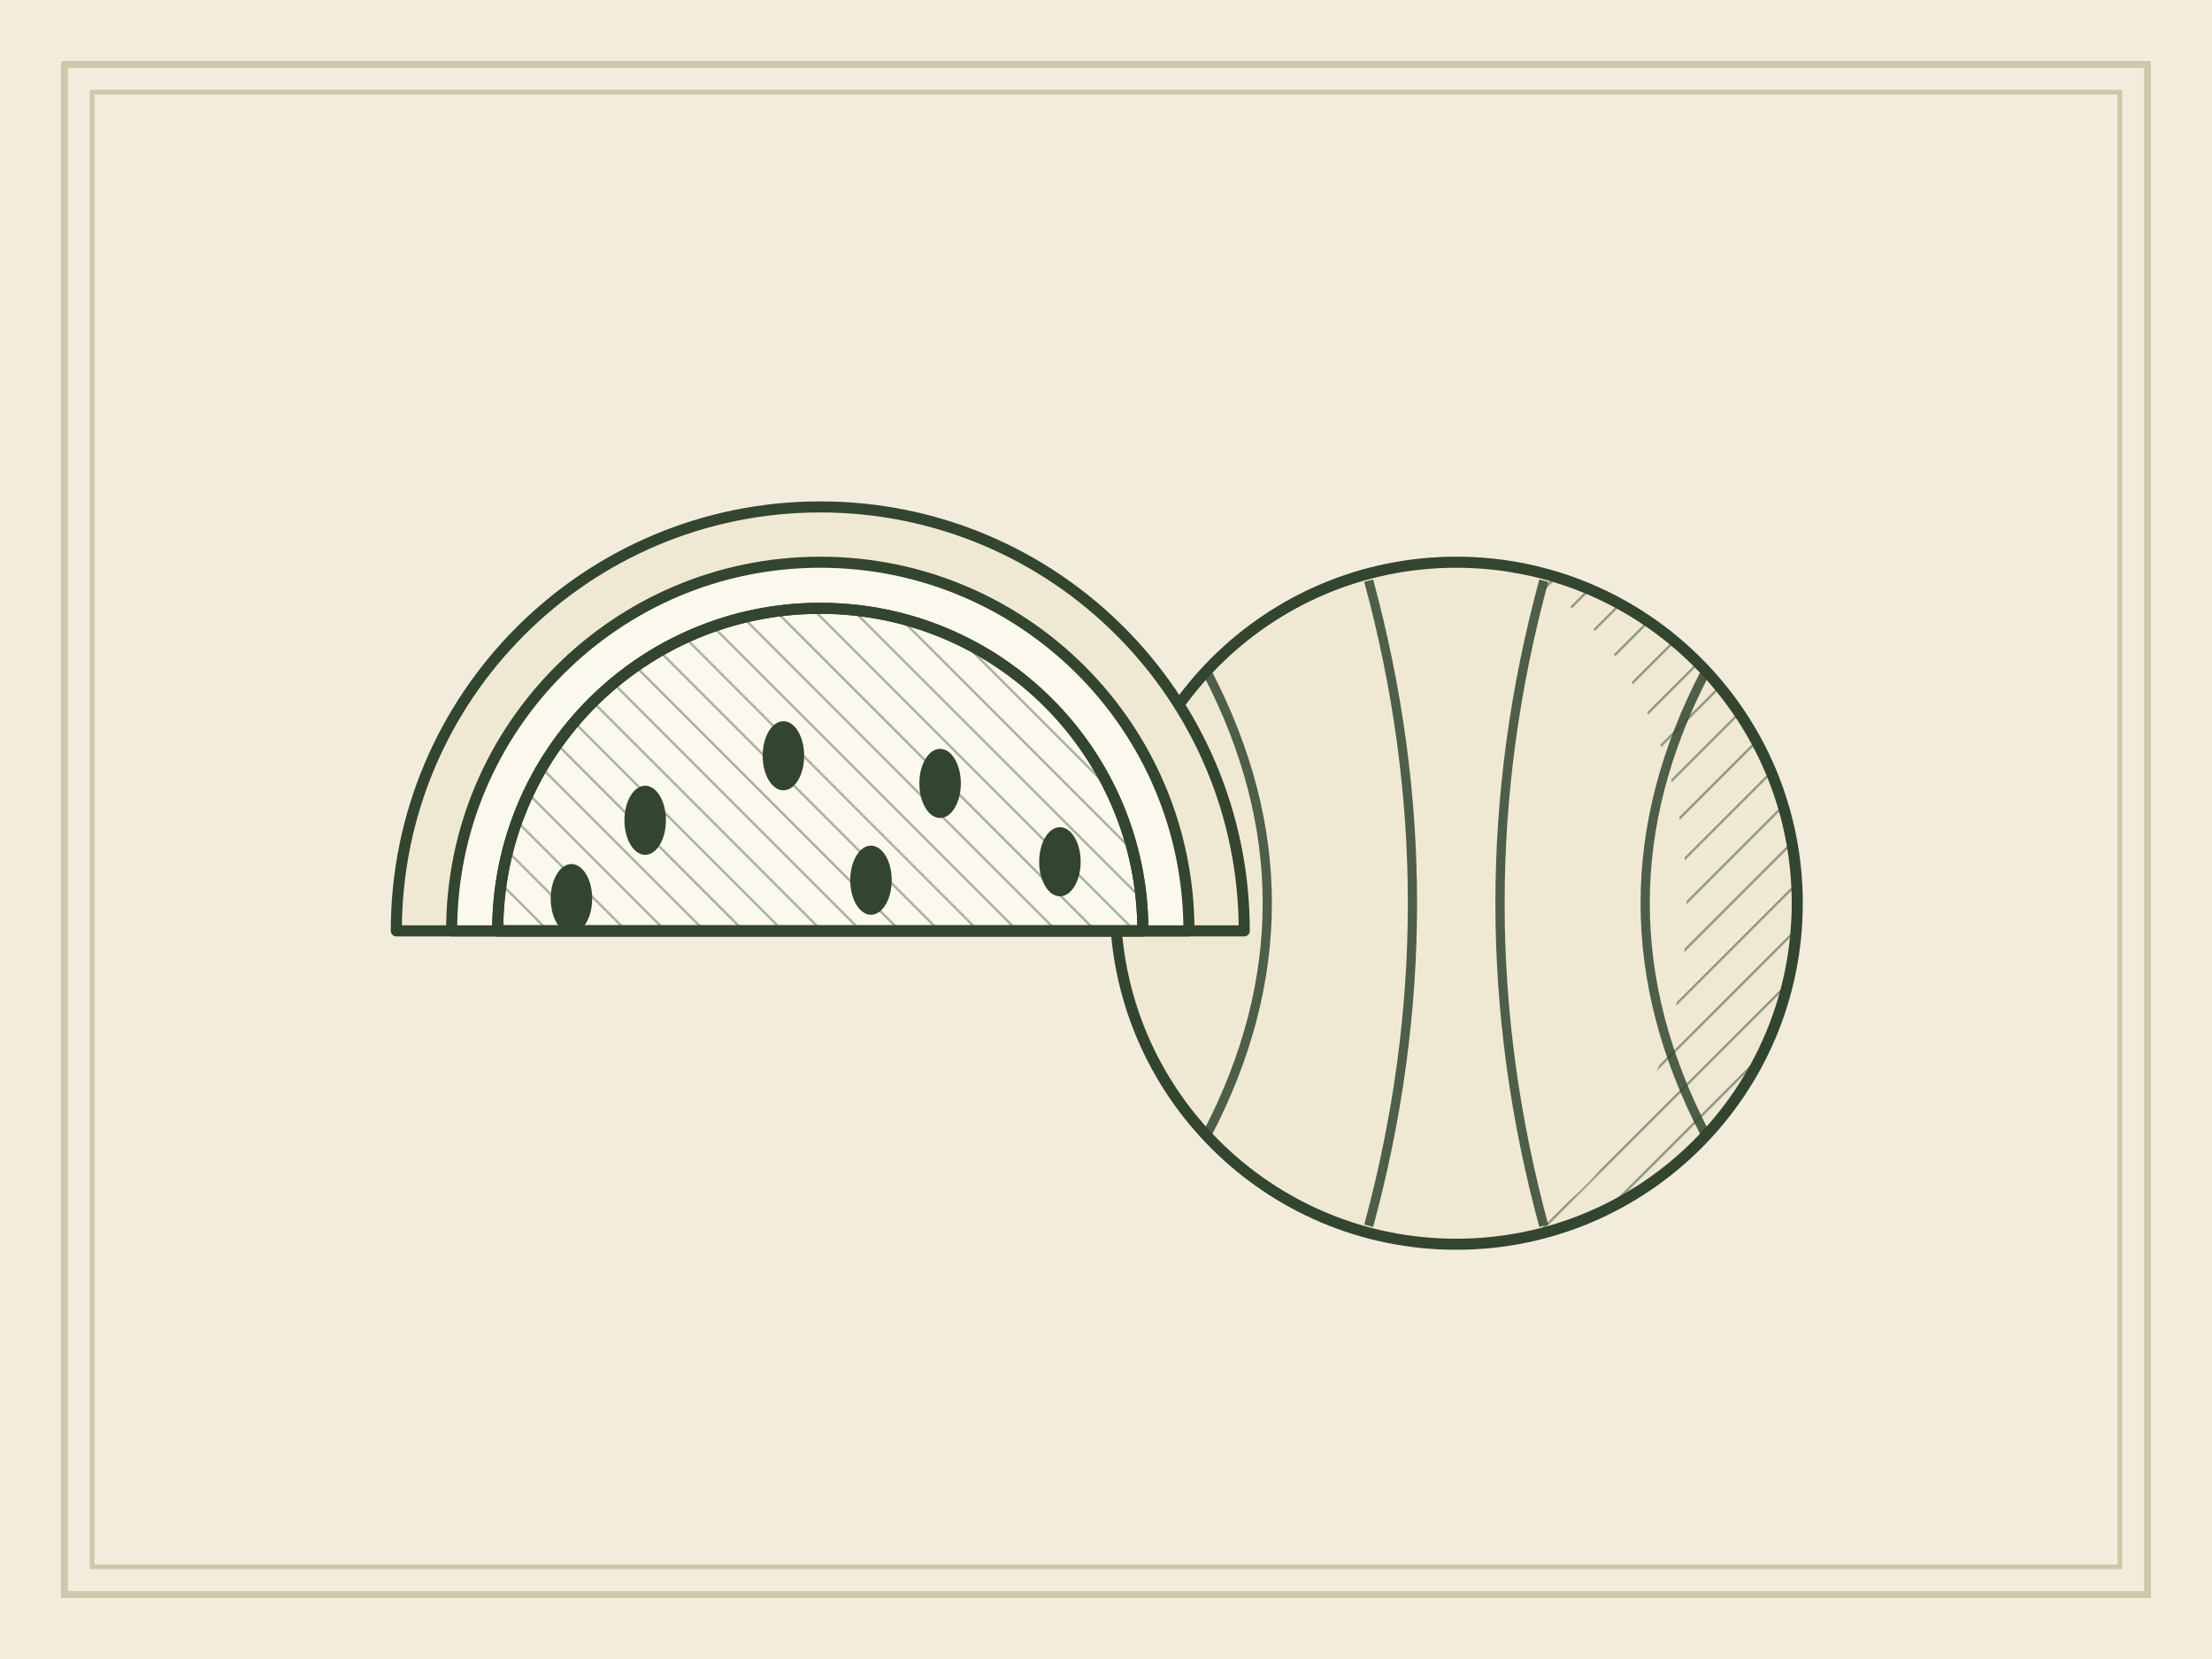
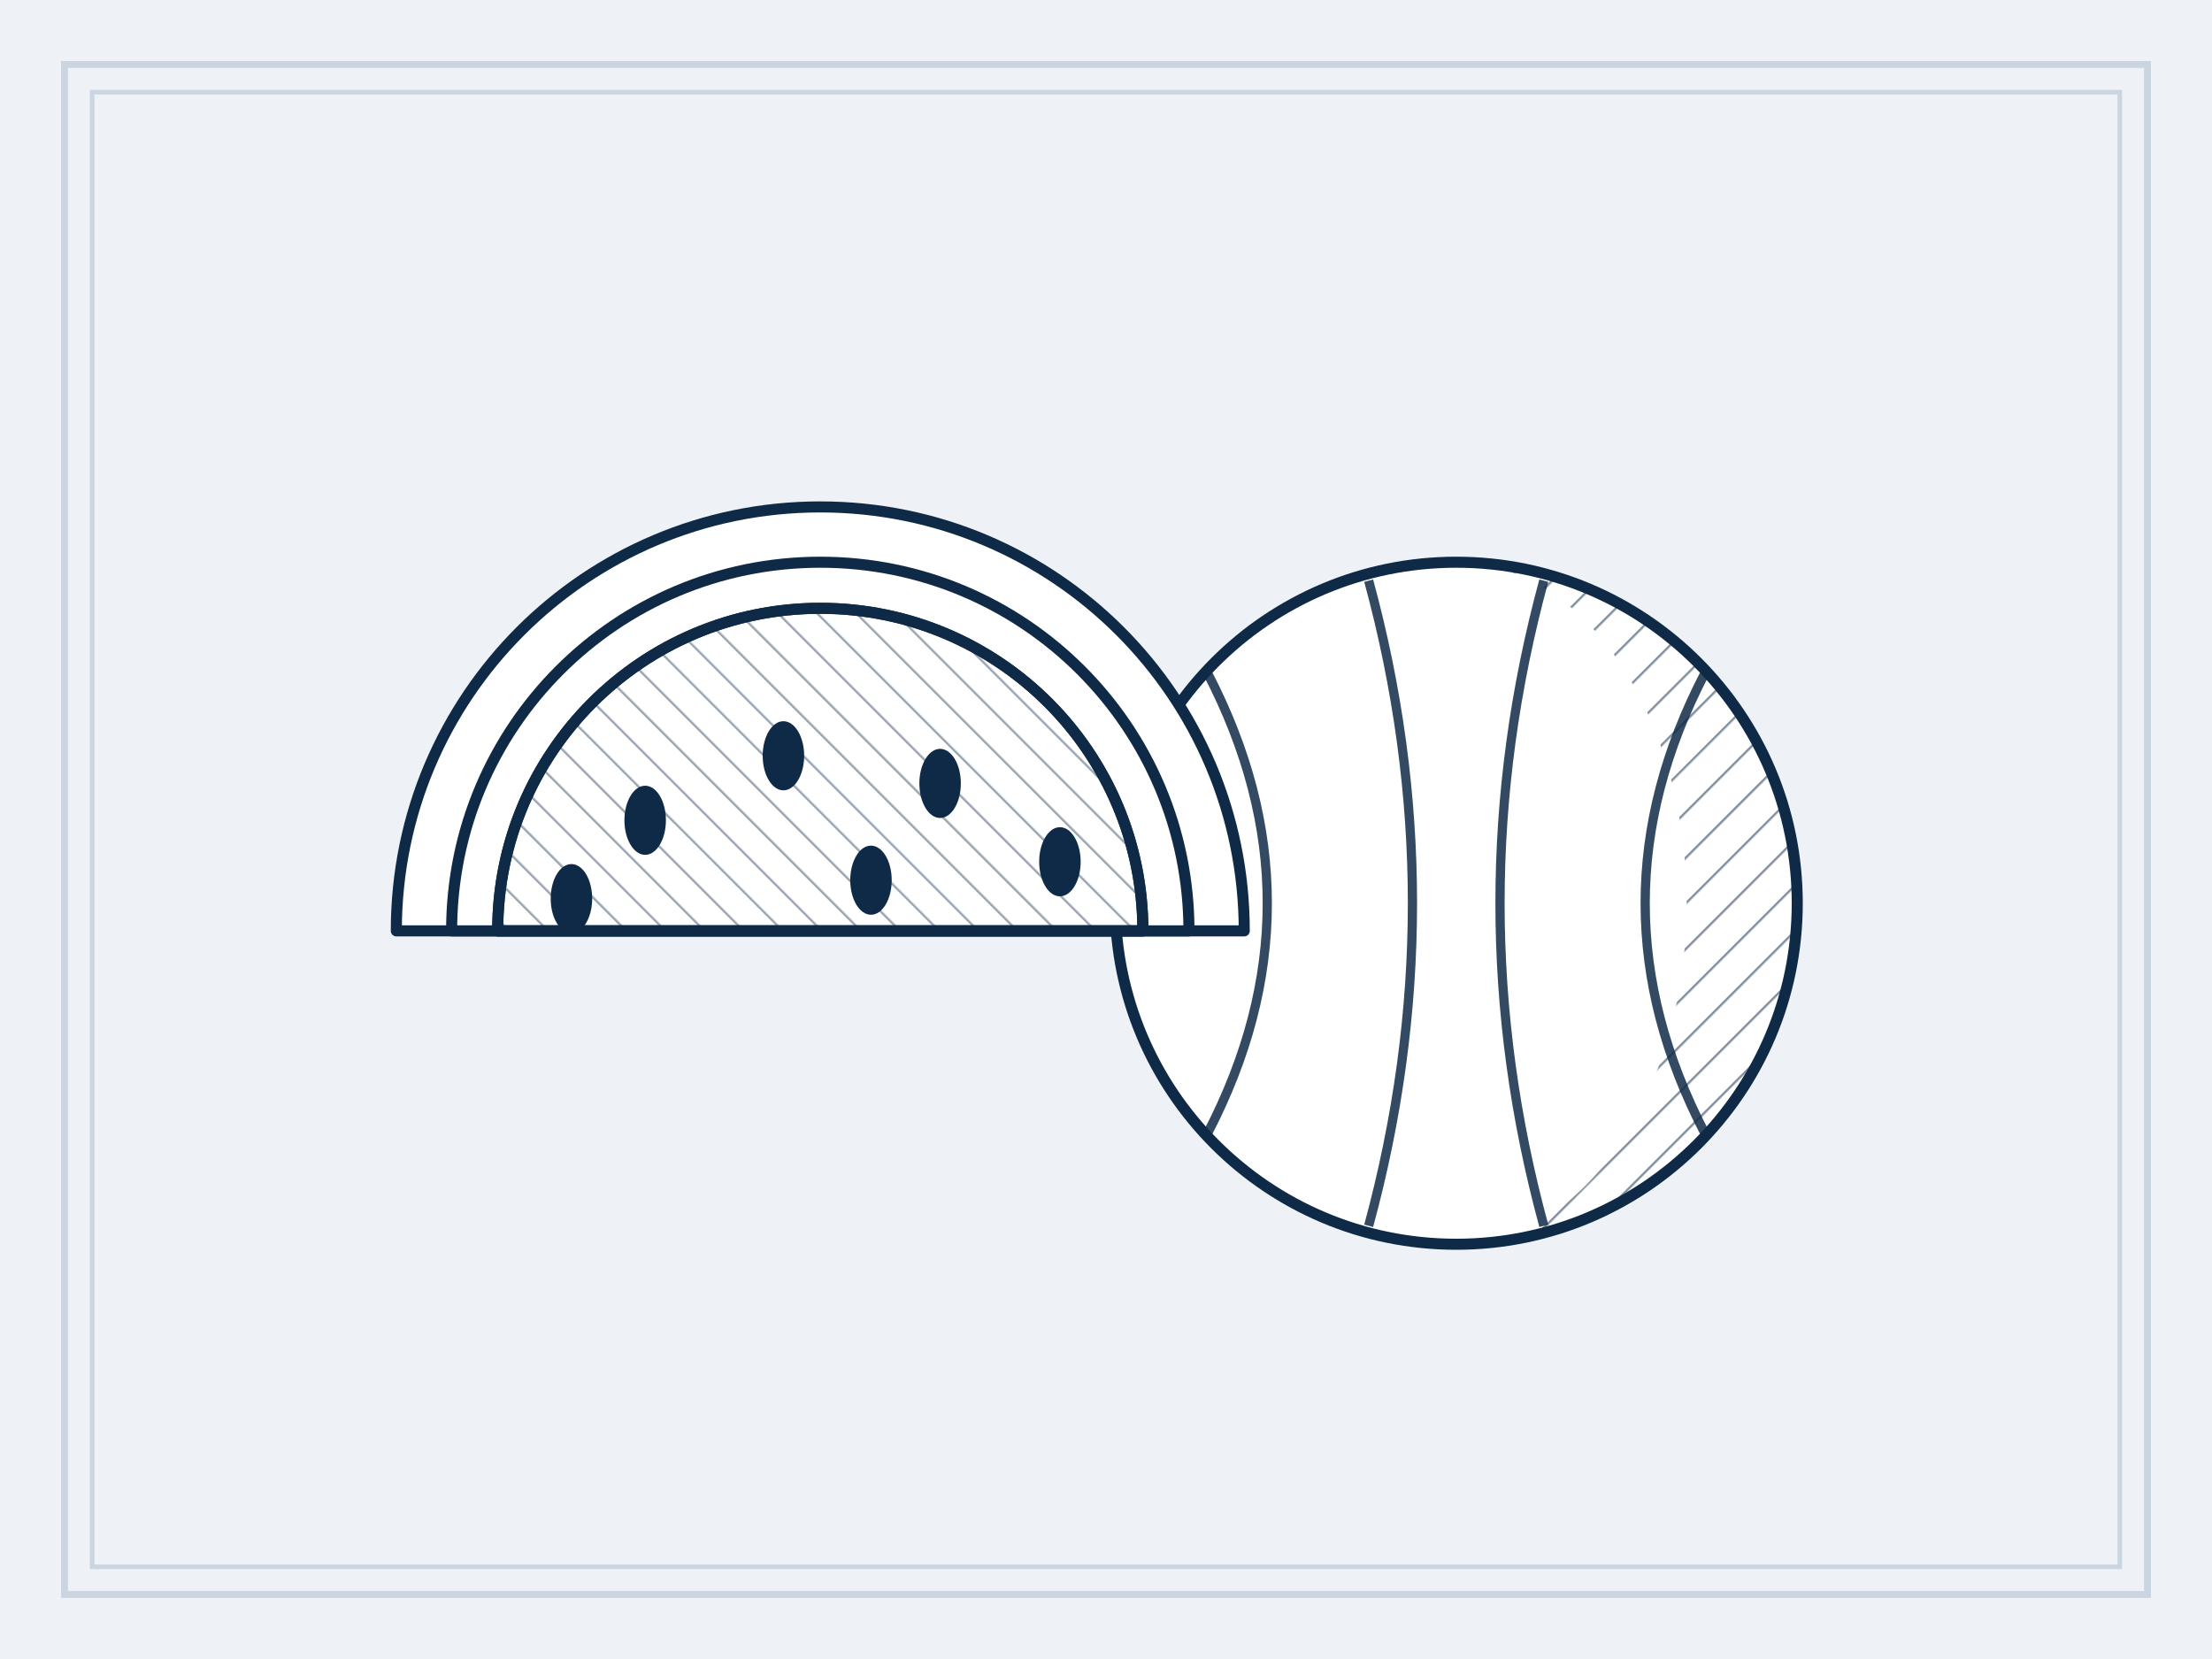
<svg xmlns="http://www.w3.org/2000/svg" viewBox="0 0 480 360" role="img" aria-label="Engraving of watermelons">
  <defs>
    <pattern id="hw" width="7" height="7" patternTransform="rotate(45)" patternUnits="userSpaceOnUse">
-       <line x1="0" y1="0" x2="0" y2="7" stroke="#33452F" stroke-width="1" opacity="0.5" />
+       <line x1="0" y1="0" x2="0" y2="7" stroke="#0F2A47" stroke-width="1" opacity="0.5" />
    </pattern>
    <pattern id="hw2" width="6" height="6" patternTransform="rotate(-45)" patternUnits="userSpaceOnUse">
-       <line x1="0" y1="0" x2="0" y2="6" stroke="#33452F" stroke-width="1" opacity="0.4" />
+       <line x1="0" y1="0" x2="0" y2="6" stroke="#0F2A47" stroke-width="1" opacity="0.4" />
    </pattern>
  </defs>
-   <rect width="480" height="360" fill="#F1ECDB" />
-   <rect x="14" y="14" width="452" height="332" fill="none" stroke="#CFC7AC" stroke-width="1.5" />
-   <rect x="20" y="20" width="440" height="320" fill="none" stroke="#CFC7AC" stroke-width="1" />
-   <g transform="translate(316,196)" stroke="#33452F" stroke-width="2.4" stroke-linejoin="round">
-     <circle r="74" fill="#EFE9D4" />
+   <rect width="480" height="360" fill="#EEF2F7" />
+   <rect x="14" y="14" width="452" height="332" fill="none" stroke="#CBD5E1" stroke-width="1.5" />
+   <rect x="20" y="20" width="440" height="320" fill="none" stroke="#CBD5E1" stroke-width="1" />
+   <g transform="translate(316,196)" stroke="#0F2A47" stroke-width="2.4" stroke-linejoin="round">
+     <circle r="74" fill="#FFFFFF" />
    <g fill="none" stroke-width="2" opacity="0.85">
      <path d="M-54 -50 Q-28 0 -54 50" />
      <path d="M-19 -70 Q0 0 -19 70" />
      <path d="M19 -70 Q0 0 19 70" />
      <path d="M54 -50 Q28 0 54 50" />
    </g>
    <path d="M0 -74 a74 74 0 0 1 0 148 a50 74 0 0 0 0 -148" fill="url(#hw)" stroke="none" />
  </g>
-   <g transform="translate(178,202)" stroke="#33452F" stroke-width="2.4" stroke-linejoin="round">
-     <path d="M-92 0 A92 92 0 0 1 92 0 Z" fill="#EFE9D4" />
-     <path d="M-80 0 A80 80 0 0 1 80 0 Z" fill="#FBF8ED" />
+   <g transform="translate(178,202)" stroke="#0F2A47" stroke-width="2.4" stroke-linejoin="round">
+     <path d="M-92 0 A92 92 0 0 1 92 0 Z" fill="#FFFFFF" />
+     <path d="M-80 0 A80 80 0 0 1 80 0 Z" fill="#FFFFFF" />
    <path d="M-70 0 A70 70 0 0 1 70 0 Z" fill="url(#hw2)" />
    <path d="M-70 0 A70 70 0 0 1 70 0 Z" fill="none" />
-     <g fill="#33452F" stroke="none">
+     <g fill="#0F2A47" stroke="none">
      <ellipse cx="-38" cy="-24" rx="4.5" ry="7.5" />
      <ellipse cx="-8" cy="-38" rx="4.5" ry="7.5" />
      <ellipse cx="26" cy="-32" rx="4.5" ry="7.5" />
      <ellipse cx="52" cy="-15" rx="4.5" ry="7.5" />
      <ellipse cx="-54" cy="-7" rx="4.5" ry="7.5" />
      <ellipse cx="11" cy="-11" rx="4.5" ry="7.5" />
    </g>
  </g>
</svg>
